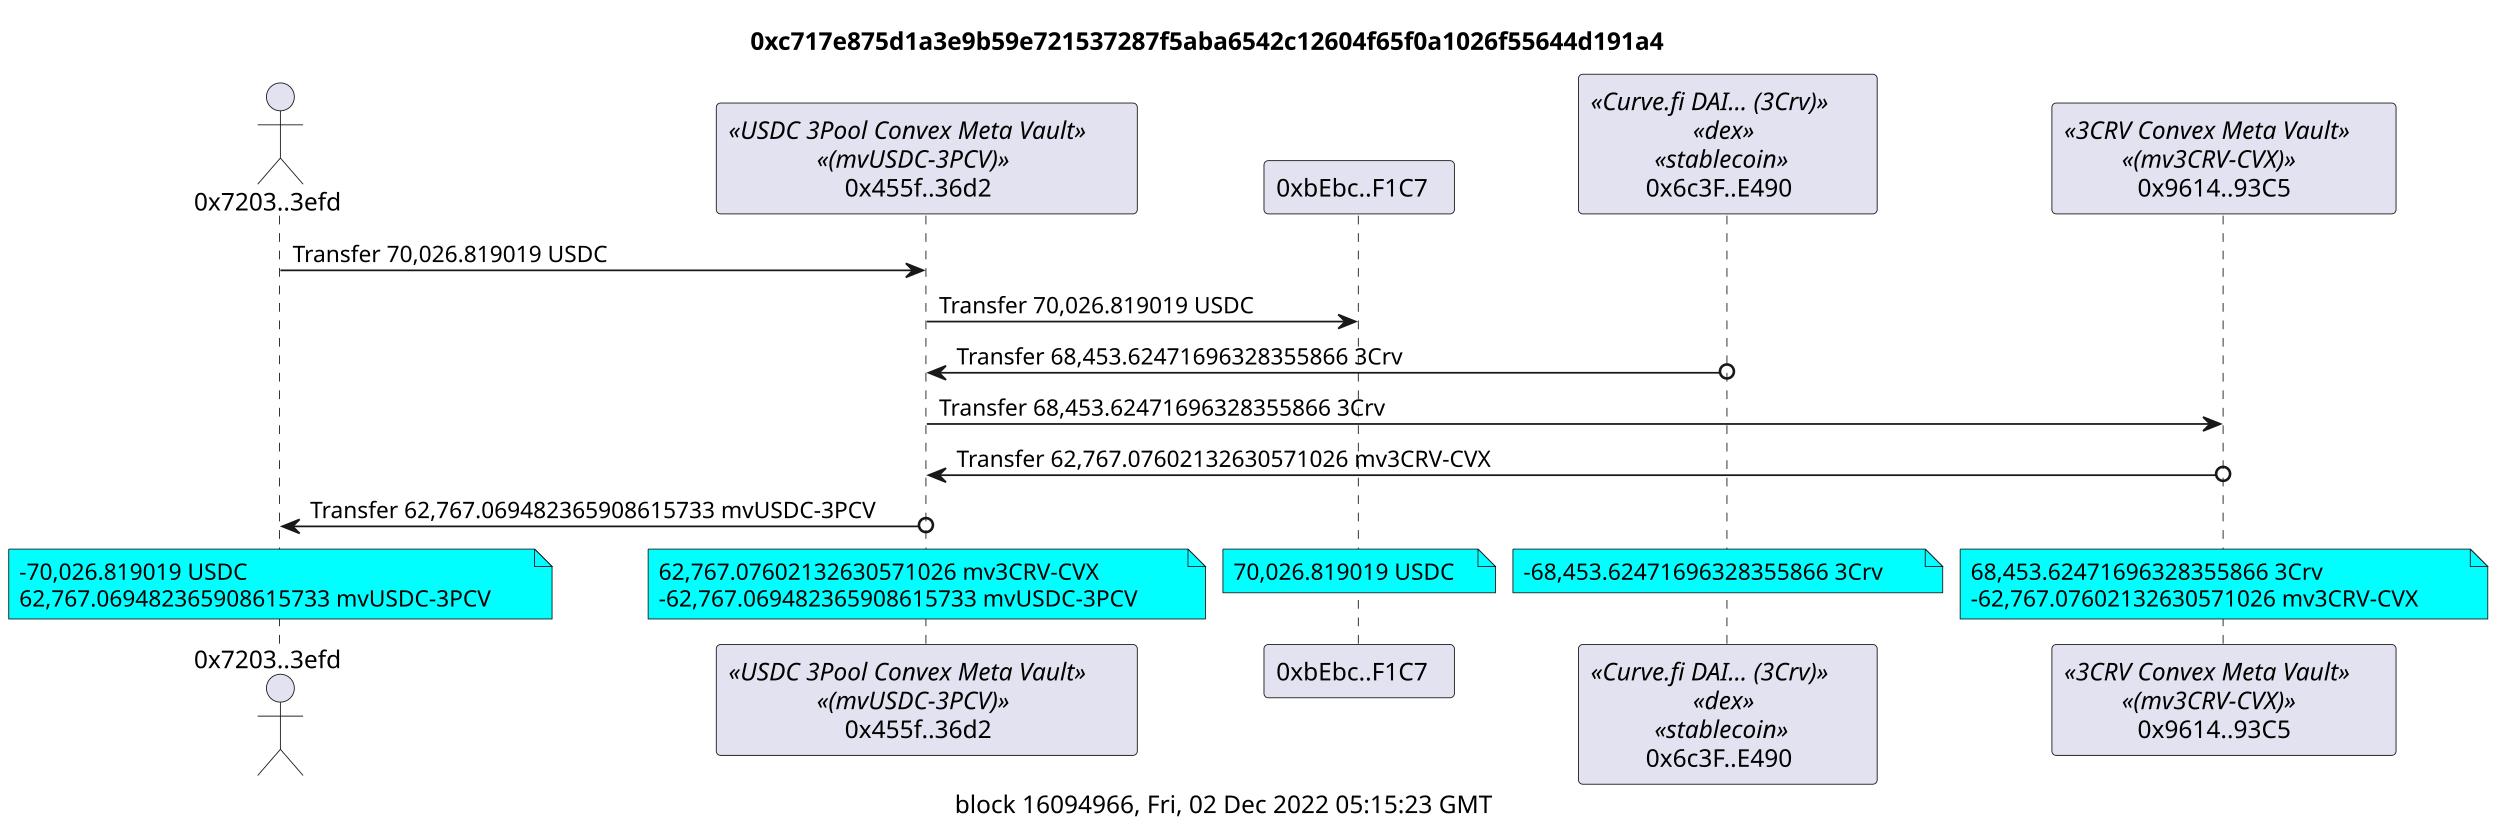
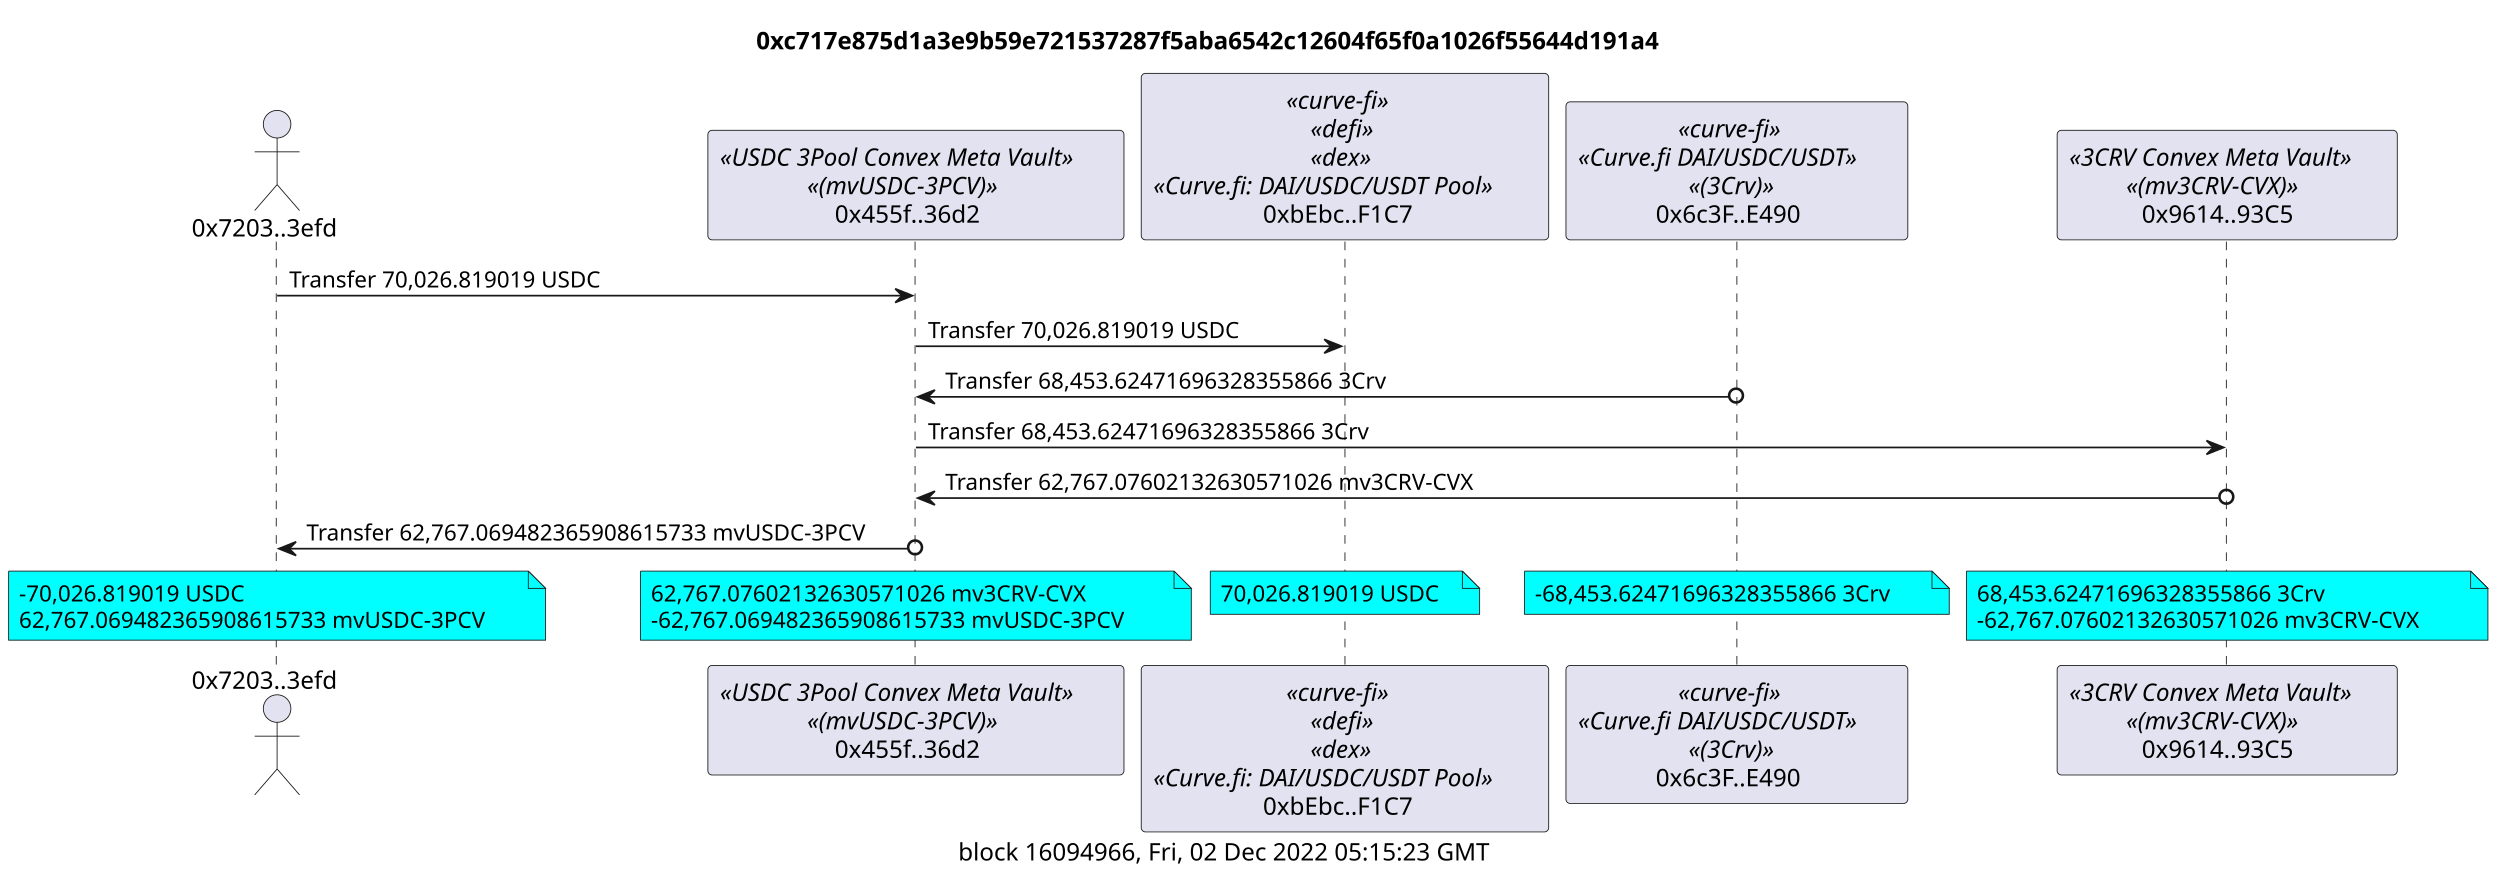
- <svg xmlns="http://www.w3.org/2000/svg" contentStyleType="text/css" height="477px" preserveAspectRatio="none" style="width:1431px;height:477px;background:#FFFFFF;" version="1.1" viewBox="0 0 1431 477" width="1431px" zoomAndPan="magnify">
+ <svg xmlns="http://www.w3.org/2000/svg" contentStyleType="text/css" height="510px" preserveAspectRatio="none" style="width:1448px;height:510px;background:#FFFFFF;" version="1.1" viewBox="0 0 1448 510" width="1448px" zoomAndPan="magnify">
  <defs />
  <g>
-     <text fill="#000000" font-family="sans-serif" font-size="14" font-weight="bold" lengthAdjust="spacing" textLength="569" x="429.5" y="28.535">0xc717e875d1a3e9b59e721537287f5aba6542c12604f65f0a1026f55644d191a4</text>
-     <text fill="#000000" font-family="sans-serif" font-size="14" lengthAdjust="spacing" textLength="335" x="546.5" y="465.414">block 16094966, Fri, 02 Dec 2022 05:15:23 GMT</text>
-     <line style="stroke:#181818;stroke-width:0.5;stroke-dasharray:5.0,5.0;" x1="160" x2="160" y1="123.441" y2="369.926" />
-     <line style="stroke:#181818;stroke-width:0.5;stroke-dasharray:5.0,5.0;" x1="530" x2="530" y1="123.441" y2="369.926" />
-     <line style="stroke:#181818;stroke-width:0.5;stroke-dasharray:5.0,5.0;" x1="777.5" x2="777.5" y1="123.441" y2="369.926" />
-     <line style="stroke:#181818;stroke-width:0.5;stroke-dasharray:5.0,5.0;" x1="988.5" x2="988.5" y1="123.441" y2="369.926" />
-     <line style="stroke:#181818;stroke-width:0.5;stroke-dasharray:5.0,5.0;" x1="1272.5" x2="1272.5" y1="123.441" y2="369.926" />
-     <text fill="#000000" font-family="sans-serif" font-size="14" lengthAdjust="spacing" textLength="93" x="111" y="120.488">0x7203..3efd</text>
-     <ellipse cx="160.5" cy="55.453" fill="#E2E2F0" rx="8" ry="8" style="stroke:#181818;stroke-width:0.5;" />
-     <path d="M160.5,63.453 L160.5,90.453 M147.5,71.453 L173.5,71.453 M160.5,90.453 L147.5,105.453 M160.5,90.453 L173.5,105.453 " fill="none" style="stroke:#181818;stroke-width:0.5;" />
-     <text fill="#000000" font-family="sans-serif" font-size="14" lengthAdjust="spacing" textLength="93" x="111" y="382.461">0x7203..3efd</text>
-     <ellipse cx="160.5" cy="393.914" fill="#E2E2F0" rx="8" ry="8" style="stroke:#181818;stroke-width:0.5;" />
-     <path d="M160.5,401.914 L160.5,428.914 M147.5,409.914 L173.5,409.914 M160.5,428.914 L147.5,443.914 M160.5,428.914 L173.5,443.914 " fill="none" style="stroke:#181818;stroke-width:0.5;" />
-     <rect fill="#E2E2F0" height="63.465" rx="2.5" ry="2.5" style="stroke:#181818;stroke-width:0.5;" width="241" x="410" y="58.977" />
-     <text fill="#000000" font-family="sans-serif" font-size="14" font-style="italic" lengthAdjust="spacing" textLength="227" x="417" y="79.512">«USDC 3Pool Convex Meta Vault»</text>
-     <text fill="#000000" font-family="sans-serif" font-size="14" font-style="italic" lengthAdjust="spacing" textLength="126" x="467.5" y="96">«(mvUSDC-3PCV)»</text>
-     <text fill="#000000" font-family="sans-serif" font-size="14" lengthAdjust="spacing" textLength="94" x="483.5" y="112.488">0x455f..36d2</text>
-     <rect fill="#E2E2F0" height="63.465" rx="2.5" ry="2.5" style="stroke:#181818;stroke-width:0.5;" width="241" x="410" y="368.926" />
-     <text fill="#000000" font-family="sans-serif" font-size="14" font-style="italic" lengthAdjust="spacing" textLength="227" x="417" y="389.461">«USDC 3Pool Convex Meta Vault»</text>
-     <text fill="#000000" font-family="sans-serif" font-size="14" font-style="italic" lengthAdjust="spacing" textLength="126" x="467.5" y="405.949">«(mvUSDC-3PCV)»</text>
-     <text fill="#000000" font-family="sans-serif" font-size="14" lengthAdjust="spacing" textLength="94" x="483.5" y="422.438">0x455f..36d2</text>
-     <rect fill="#E2E2F0" height="30.488" rx="2.5" ry="2.5" style="stroke:#181818;stroke-width:0.5;" width="109" x="723.5" y="91.953" />
-     <text fill="#000000" font-family="sans-serif" font-size="14" lengthAdjust="spacing" textLength="95" x="730.5" y="112.488">0xbEbc..F1C7</text>
-     <rect fill="#E2E2F0" height="30.488" rx="2.5" ry="2.5" style="stroke:#181818;stroke-width:0.5;" width="109" x="723.5" y="368.926" />
-     <text fill="#000000" font-family="sans-serif" font-size="14" lengthAdjust="spacing" textLength="95" x="730.5" y="389.461">0xbEbc..F1C7</text>
-     <rect fill="#E2E2F0" height="79.953" rx="2.5" ry="2.5" style="stroke:#181818;stroke-width:0.5;" width="171" x="903.5" y="42.488" />
-     <text fill="#000000" font-family="sans-serif" font-size="14" font-style="italic" lengthAdjust="spacing" textLength="157" x="910.5" y="63.023">«Curve.fi DAI...  (3Crv)»</text>
-     <text fill="#000000" font-family="sans-serif" font-size="14" font-style="italic" lengthAdjust="spacing" textLength="40" x="969" y="79.512">«dex»</text>
-     <text fill="#000000" font-family="sans-serif" font-size="14" font-style="italic" lengthAdjust="spacing" textLength="84" x="947" y="96">«stablecoin»</text>
-     <text fill="#000000" font-family="sans-serif" font-size="14" lengthAdjust="spacing" textLength="94" x="942" y="112.488">0x6c3F..E490</text>
-     <rect fill="#E2E2F0" height="79.953" rx="2.5" ry="2.5" style="stroke:#181818;stroke-width:0.5;" width="171" x="903.5" y="368.926" />
-     <text fill="#000000" font-family="sans-serif" font-size="14" font-style="italic" lengthAdjust="spacing" textLength="157" x="910.5" y="389.461">«Curve.fi DAI...  (3Crv)»</text>
-     <text fill="#000000" font-family="sans-serif" font-size="14" font-style="italic" lengthAdjust="spacing" textLength="40" x="969" y="405.949">«dex»</text>
-     <text fill="#000000" font-family="sans-serif" font-size="14" font-style="italic" lengthAdjust="spacing" textLength="84" x="947" y="422.438">«stablecoin»</text>
-     <text fill="#000000" font-family="sans-serif" font-size="14" lengthAdjust="spacing" textLength="94" x="942" y="438.926">0x6c3F..E490</text>
-     <rect fill="#E2E2F0" height="63.465" rx="2.5" ry="2.5" style="stroke:#181818;stroke-width:0.5;" width="197" x="1174.5" y="58.977" />
-     <text fill="#000000" font-family="sans-serif" font-size="14" font-style="italic" lengthAdjust="spacing" textLength="183" x="1181.5" y="79.512">«3CRV Convex Meta Vault»</text>
-     <text fill="#000000" font-family="sans-serif" font-size="14" font-style="italic" lengthAdjust="spacing" textLength="117" x="1214.5" y="96">«(mv3CRV-CVX)»</text>
-     <text fill="#000000" font-family="sans-serif" font-size="14" lengthAdjust="spacing" textLength="99" x="1223.5" y="112.488">0x9614..93C5</text>
-     <rect fill="#E2E2F0" height="63.465" rx="2.5" ry="2.5" style="stroke:#181818;stroke-width:0.5;" width="197" x="1174.5" y="368.926" />
-     <text fill="#000000" font-family="sans-serif" font-size="14" font-style="italic" lengthAdjust="spacing" textLength="183" x="1181.5" y="389.461">«3CRV Convex Meta Vault»</text>
-     <text fill="#000000" font-family="sans-serif" font-size="14" font-style="italic" lengthAdjust="spacing" textLength="117" x="1214.5" y="405.949">«(mv3CRV-CVX)»</text>
-     <text fill="#000000" font-family="sans-serif" font-size="14" lengthAdjust="spacing" textLength="99" x="1223.5" y="422.438">0x9614..93C5</text>
-     <polygon fill="#181818" points="518.5,150.752,528.5,154.752,518.5,158.752,522.5,154.752" style="stroke:#181818;stroke-width:1.0;" />
-     <line style="stroke:#181818;stroke-width:1.0;" x1="160.5" x2="524.5" y1="154.752" y2="154.752" />
-     <text fill="#000000" font-family="sans-serif" font-size="13" lengthAdjust="spacing" textLength="191" x="167.5" y="150.01">Transfer 70,026.819019 USDC</text>
-     <polygon fill="#181818" points="766,180.062,776,184.062,766,188.062,770,184.062" style="stroke:#181818;stroke-width:1.0;" />
-     <line style="stroke:#181818;stroke-width:1.0;" x1="530.5" x2="772" y1="184.062" y2="184.062" />
-     <text fill="#000000" font-family="sans-serif" font-size="13" lengthAdjust="spacing" textLength="191" x="537.5" y="179.32">Transfer 70,026.819019 USDC</text>
-     <polygon fill="#181818" points="541.5,209.373,531.5,213.373,541.5,217.373,537.5,213.373" style="stroke:#181818;stroke-width:1.0;" />
-     <ellipse cx="988.5" cy="212.623" fill="none" rx="4" ry="4" style="stroke:#181818;stroke-width:1.5;" />
-     <line style="stroke:#181818;stroke-width:1.0;" x1="535.5" x2="984" y1="213.373" y2="213.373" />
-     <text fill="#000000" font-family="sans-serif" font-size="13" lengthAdjust="spacing" textLength="273" x="547.5" y="208.631">Transfer 68,453.62471696328355866 3Crv</text>
-     <polygon fill="#181818" points="1261,238.684,1271,242.684,1261,246.684,1265,242.684" style="stroke:#181818;stroke-width:1.0;" />
-     <line style="stroke:#181818;stroke-width:1.0;" x1="530.5" x2="1267" y1="242.684" y2="242.684" />
-     <text fill="#000000" font-family="sans-serif" font-size="13" lengthAdjust="spacing" textLength="273" x="537.5" y="237.941">Transfer 68,453.62471696328355866 3Crv</text>
-     <polygon fill="#181818" points="541.5,267.994,531.5,271.994,541.5,275.994,537.5,271.994" style="stroke:#181818;stroke-width:1.0;" />
-     <ellipse cx="1272.5" cy="271.244" fill="none" rx="4" ry="4" style="stroke:#181818;stroke-width:1.5;" />
-     <line style="stroke:#181818;stroke-width:1.0;" x1="535.5" x2="1268" y1="271.994" y2="271.994" />
-     <text fill="#000000" font-family="sans-serif" font-size="13" lengthAdjust="spacing" textLength="329" x="547.5" y="267.252">Transfer 62,767.07602132630571026 mv3CRV-CVX</text>
-     <polygon fill="#181818" points="171.5,297.305,161.5,301.305,171.5,305.305,167.5,301.305" style="stroke:#181818;stroke-width:1.0;" />
-     <ellipse cx="530" cy="300.555" fill="none" rx="4" ry="4" style="stroke:#181818;stroke-width:1.5;" />
-     <line style="stroke:#181818;stroke-width:1.0;" x1="165.5" x2="525.5" y1="301.305" y2="301.305" />
-     <text fill="#000000" font-family="sans-serif" font-size="13" lengthAdjust="spacing" textLength="346" x="177.5" y="296.562">Transfer 62,767.069482365908615733 mvUSDC-3PCV</text>
-     <path d="M5,314.305 L5,354.305 L316,354.305 L316,324.305 L306,314.305 L5,314.305 " fill="#00FFFF" style="stroke:#181818;stroke-width:0.5;" />
-     <path d="M306,314.305 L306,324.305 L316,324.305 L306,314.305 " fill="#00FFFF" style="stroke:#181818;stroke-width:0.5;" />
-     <text fill="#000000" font-family="sans-serif" font-size="13" lengthAdjust="spacing" textLength="143" x="11" y="331.873">-70,026.819019 USDC</text>
-     <text fill="#000000" font-family="sans-serif" font-size="13" lengthAdjust="spacing" textLength="290" x="11" y="347.184">62,767.069482365908615733 mvUSDC-3PCV</text>
-     <path d="M371,314.305 L371,354.305 L690,354.305 L690,324.305 L680,314.305 L371,314.305 " fill="#00FFFF" style="stroke:#181818;stroke-width:0.5;" />
-     <path d="M680,314.305 L680,324.305 L690,324.305 L680,314.305 " fill="#00FFFF" style="stroke:#181818;stroke-width:0.5;" />
-     <text fill="#000000" font-family="sans-serif" font-size="13" lengthAdjust="spacing" textLength="273" x="377" y="331.873">62,767.07602132630571026 mv3CRV-CVX</text>
-     <text fill="#000000" font-family="sans-serif" font-size="13" lengthAdjust="spacing" textLength="298" x="377" y="347.184">-62,767.069482365908615733 mvUSDC-3PCV</text>
-     <path d="M700,314.305 L700,339.305 L856,339.305 L856,324.305 L846,314.305 L700,314.305 " fill="#00FFFF" style="stroke:#181818;stroke-width:0.5;" />
-     <path d="M846,314.305 L846,324.305 L856,324.305 L846,314.305 " fill="#00FFFF" style="stroke:#181818;stroke-width:0.5;" />
-     <text fill="#000000" font-family="sans-serif" font-size="13" lengthAdjust="spacing" textLength="135" x="706" y="331.873">70,026.819019 USDC</text>
-     <path d="M866,314.305 L866,339.305 L1112,339.305 L1112,324.305 L1102,314.305 L866,314.305 " fill="#00FFFF" style="stroke:#181818;stroke-width:0.5;" />
-     <path d="M1102,314.305 L1102,324.305 L1112,324.305 L1102,314.305 " fill="#00FFFF" style="stroke:#181818;stroke-width:0.5;" />
-     <text fill="#000000" font-family="sans-serif" font-size="13" lengthAdjust="spacing" textLength="225" x="872" y="331.873">-68,453.62471696328355866 3Crv</text>
-     <path d="M1122,314.305 L1122,354.305 L1424,354.305 L1424,324.305 L1414,314.305 L1122,314.305 " fill="#00FFFF" style="stroke:#181818;stroke-width:0.5;" />
-     <path d="M1414,314.305 L1414,324.305 L1424,324.305 L1414,314.305 " fill="#00FFFF" style="stroke:#181818;stroke-width:0.5;" />
-     <text fill="#000000" font-family="sans-serif" font-size="13" lengthAdjust="spacing" textLength="217" x="1128" y="331.873">68,453.62471696328355866 3Crv</text>
-     <text fill="#000000" font-family="sans-serif" font-size="13" lengthAdjust="spacing" textLength="281" x="1128" y="347.184">-62,767.07602132630571026 mv3CRV-CVX</text>
+     <text fill="#000000" font-family="sans-serif" font-size="14" font-weight="bold" lengthAdjust="spacing" textLength="569" x="438" y="28.535">0xc717e875d1a3e9b59e721537287f5aba6542c12604f65f0a1026f55644d191a4</text>
+     <text fill="#000000" font-family="sans-serif" font-size="14" lengthAdjust="spacing" textLength="335" x="555" y="498.391">block 16094966, Fri, 02 Dec 2022 05:15:23 GMT</text>
+     <line style="stroke:#181818;stroke-width:0.5;stroke-dasharray:5.0,5.0;" x1="160" x2="160" y1="139.93" y2="386.414" />
+     <line style="stroke:#181818;stroke-width:0.5;stroke-dasharray:5.0,5.0;" x1="530" x2="530" y1="139.93" y2="386.414" />
+     <line style="stroke:#181818;stroke-width:0.5;stroke-dasharray:5.0,5.0;" x1="779" x2="779" y1="139.93" y2="386.414" />
+     <line style="stroke:#181818;stroke-width:0.5;stroke-dasharray:5.0,5.0;" x1="1006" x2="1006" y1="139.93" y2="386.414" />
+     <line style="stroke:#181818;stroke-width:0.5;stroke-dasharray:5.0,5.0;" x1="1289.5" x2="1289.5" y1="139.93" y2="386.414" />
+     <text fill="#000000" font-family="sans-serif" font-size="14" lengthAdjust="spacing" textLength="93" x="111" y="136.977">0x7203..3efd</text>
+     <ellipse cx="160.5" cy="71.941" fill="#E2E2F0" rx="8" ry="8" style="stroke:#181818;stroke-width:0.5;" />
+     <path d="M160.5,79.941 L160.5,106.941 M147.5,87.941 L173.5,87.941 M160.5,106.941 L147.5,121.941 M160.5,106.941 L173.5,121.941 " fill="none" style="stroke:#181818;stroke-width:0.5;" />
+     <text fill="#000000" font-family="sans-serif" font-size="14" lengthAdjust="spacing" textLength="93" x="111" y="398.949">0x7203..3efd</text>
+     <ellipse cx="160.5" cy="410.402" fill="#E2E2F0" rx="8" ry="8" style="stroke:#181818;stroke-width:0.5;" />
+     <path d="M160.5,418.402 L160.5,445.402 M147.5,426.402 L173.5,426.402 M160.5,445.402 L147.5,460.402 M160.5,445.402 L173.5,460.402 " fill="none" style="stroke:#181818;stroke-width:0.5;" />
+     <rect fill="#E2E2F0" height="63.465" rx="2.5" ry="2.5" style="stroke:#181818;stroke-width:0.5;" width="241" x="410" y="75.465" />
+     <text fill="#000000" font-family="sans-serif" font-size="14" font-style="italic" lengthAdjust="spacing" textLength="227" x="417" y="96">«USDC 3Pool Convex Meta Vault»</text>
+     <text fill="#000000" font-family="sans-serif" font-size="14" font-style="italic" lengthAdjust="spacing" textLength="126" x="467.5" y="112.488">«(mvUSDC-3PCV)»</text>
+     <text fill="#000000" font-family="sans-serif" font-size="14" lengthAdjust="spacing" textLength="94" x="483.5" y="128.977">0x455f..36d2</text>
+     <rect fill="#E2E2F0" height="63.465" rx="2.5" ry="2.5" style="stroke:#181818;stroke-width:0.5;" width="241" x="410" y="385.414" />
+     <text fill="#000000" font-family="sans-serif" font-size="14" font-style="italic" lengthAdjust="spacing" textLength="227" x="417" y="405.949">«USDC 3Pool Convex Meta Vault»</text>
+     <text fill="#000000" font-family="sans-serif" font-size="14" font-style="italic" lengthAdjust="spacing" textLength="126" x="467.5" y="422.438">«(mvUSDC-3PCV)»</text>
+     <text fill="#000000" font-family="sans-serif" font-size="14" lengthAdjust="spacing" textLength="94" x="483.5" y="438.926">0x455f..36d2</text>
+     <rect fill="#E2E2F0" height="96.441" rx="2.5" ry="2.5" style="stroke:#181818;stroke-width:0.5;" width="236" x="661" y="42.488" />
+     <text fill="#000000" font-family="sans-serif" font-size="14" font-style="italic" lengthAdjust="spacing" textLength="68" x="745" y="63.023">«curve-fi»</text>
+     <text fill="#000000" font-family="sans-serif" font-size="14" font-style="italic" lengthAdjust="spacing" textLength="40" x="759" y="79.512">«defi»</text>
+     <text fill="#000000" font-family="sans-serif" font-size="14" font-style="italic" lengthAdjust="spacing" textLength="40" x="759" y="96">«dex»</text>
+     <text fill="#000000" font-family="sans-serif" font-size="14" font-style="italic" lengthAdjust="spacing" textLength="222" x="668" y="112.488">«Curve.fi: DAI/USDC/USDT Pool»</text>
+     <text fill="#000000" font-family="sans-serif" font-size="14" lengthAdjust="spacing" textLength="95" x="731.5" y="128.977">0xbEbc..F1C7</text>
+     <rect fill="#E2E2F0" height="96.441" rx="2.5" ry="2.5" style="stroke:#181818;stroke-width:0.5;" width="236" x="661" y="385.414" />
+     <text fill="#000000" font-family="sans-serif" font-size="14" font-style="italic" lengthAdjust="spacing" textLength="68" x="745" y="405.949">«curve-fi»</text>
+     <text fill="#000000" font-family="sans-serif" font-size="14" font-style="italic" lengthAdjust="spacing" textLength="40" x="759" y="422.438">«defi»</text>
+     <text fill="#000000" font-family="sans-serif" font-size="14" font-style="italic" lengthAdjust="spacing" textLength="40" x="759" y="438.926">«dex»</text>
+     <text fill="#000000" font-family="sans-serif" font-size="14" font-style="italic" lengthAdjust="spacing" textLength="222" x="668" y="455.414">«Curve.fi: DAI/USDC/USDT Pool»</text>
+     <text fill="#000000" font-family="sans-serif" font-size="14" lengthAdjust="spacing" textLength="95" x="731.5" y="471.902">0xbEbc..F1C7</text>
+     <rect fill="#E2E2F0" height="79.953" rx="2.5" ry="2.5" style="stroke:#181818;stroke-width:0.5;" width="198" x="907" y="58.977" />
+     <text fill="#000000" font-family="sans-serif" font-size="14" font-style="italic" lengthAdjust="spacing" textLength="68" x="972" y="79.512">«curve-fi»</text>
+     <text fill="#000000" font-family="sans-serif" font-size="14" font-style="italic" lengthAdjust="spacing" textLength="184" x="914" y="96">«Curve.fi DAI/USDC/USDT»</text>
+     <text fill="#000000" font-family="sans-serif" font-size="14" font-style="italic" lengthAdjust="spacing" textLength="56" x="978" y="112.488">«(3Crv)»</text>
+     <text fill="#000000" font-family="sans-serif" font-size="14" lengthAdjust="spacing" textLength="94" x="959" y="128.977">0x6c3F..E490</text>
+     <rect fill="#E2E2F0" height="79.953" rx="2.5" ry="2.5" style="stroke:#181818;stroke-width:0.5;" width="198" x="907" y="385.414" />
+     <text fill="#000000" font-family="sans-serif" font-size="14" font-style="italic" lengthAdjust="spacing" textLength="68" x="972" y="405.949">«curve-fi»</text>
+     <text fill="#000000" font-family="sans-serif" font-size="14" font-style="italic" lengthAdjust="spacing" textLength="184" x="914" y="422.438">«Curve.fi DAI/USDC/USDT»</text>
+     <text fill="#000000" font-family="sans-serif" font-size="14" font-style="italic" lengthAdjust="spacing" textLength="56" x="978" y="438.926">«(3Crv)»</text>
+     <text fill="#000000" font-family="sans-serif" font-size="14" lengthAdjust="spacing" textLength="94" x="959" y="455.414">0x6c3F..E490</text>
+     <rect fill="#E2E2F0" height="63.465" rx="2.5" ry="2.5" style="stroke:#181818;stroke-width:0.5;" width="197" x="1191.5" y="75.465" />
+     <text fill="#000000" font-family="sans-serif" font-size="14" font-style="italic" lengthAdjust="spacing" textLength="183" x="1198.5" y="96">«3CRV Convex Meta Vault»</text>
+     <text fill="#000000" font-family="sans-serif" font-size="14" font-style="italic" lengthAdjust="spacing" textLength="117" x="1231.5" y="112.488">«(mv3CRV-CVX)»</text>
+     <text fill="#000000" font-family="sans-serif" font-size="14" lengthAdjust="spacing" textLength="99" x="1240.5" y="128.977">0x9614..93C5</text>
+     <rect fill="#E2E2F0" height="63.465" rx="2.5" ry="2.5" style="stroke:#181818;stroke-width:0.5;" width="197" x="1191.5" y="385.414" />
+     <text fill="#000000" font-family="sans-serif" font-size="14" font-style="italic" lengthAdjust="spacing" textLength="183" x="1198.5" y="405.949">«3CRV Convex Meta Vault»</text>
+     <text fill="#000000" font-family="sans-serif" font-size="14" font-style="italic" lengthAdjust="spacing" textLength="117" x="1231.5" y="422.438">«(mv3CRV-CVX)»</text>
+     <text fill="#000000" font-family="sans-serif" font-size="14" lengthAdjust="spacing" textLength="99" x="1240.5" y="438.926">0x9614..93C5</text>
+     <polygon fill="#181818" points="518.5,167.24,528.5,171.24,518.5,175.24,522.5,171.24" style="stroke:#181818;stroke-width:1.0;" />
+     <line style="stroke:#181818;stroke-width:1.0;" x1="160.5" x2="524.5" y1="171.24" y2="171.24" />
+     <text fill="#000000" font-family="sans-serif" font-size="13" lengthAdjust="spacing" textLength="191" x="167.5" y="166.498">Transfer 70,026.819019 USDC</text>
+     <polygon fill="#181818" points="767,196.551,777,200.551,767,204.551,771,200.551" style="stroke:#181818;stroke-width:1.0;" />
+     <line style="stroke:#181818;stroke-width:1.0;" x1="530.5" x2="773" y1="200.551" y2="200.551" />
+     <text fill="#000000" font-family="sans-serif" font-size="13" lengthAdjust="spacing" textLength="191" x="537.5" y="195.809">Transfer 70,026.819019 USDC</text>
+     <polygon fill="#181818" points="541.5,225.861,531.5,229.861,541.5,233.861,537.5,229.861" style="stroke:#181818;stroke-width:1.0;" />
+     <ellipse cx="1005.5" cy="229.111" fill="none" rx="4" ry="4" style="stroke:#181818;stroke-width:1.5;" />
+     <line style="stroke:#181818;stroke-width:1.0;" x1="535.5" x2="1001" y1="229.861" y2="229.861" />
+     <text fill="#000000" font-family="sans-serif" font-size="13" lengthAdjust="spacing" textLength="273" x="547.5" y="225.119">Transfer 68,453.62471696328355866 3Crv</text>
+     <polygon fill="#181818" points="1278,255.172,1288,259.172,1278,263.172,1282,259.172" style="stroke:#181818;stroke-width:1.0;" />
+     <line style="stroke:#181818;stroke-width:1.0;" x1="530.5" x2="1284" y1="259.172" y2="259.172" />
+     <text fill="#000000" font-family="sans-serif" font-size="13" lengthAdjust="spacing" textLength="273" x="537.5" y="254.43">Transfer 68,453.62471696328355866 3Crv</text>
+     <polygon fill="#181818" points="541.5,284.482,531.5,288.482,541.5,292.482,537.5,288.482" style="stroke:#181818;stroke-width:1.0;" />
+     <ellipse cx="1289.5" cy="287.732" fill="none" rx="4" ry="4" style="stroke:#181818;stroke-width:1.5;" />
+     <line style="stroke:#181818;stroke-width:1.0;" x1="535.5" x2="1285" y1="288.482" y2="288.482" />
+     <text fill="#000000" font-family="sans-serif" font-size="13" lengthAdjust="spacing" textLength="329" x="547.5" y="283.74">Transfer 62,767.07602132630571026 mv3CRV-CVX</text>
+     <polygon fill="#181818" points="171.5,313.793,161.5,317.793,171.5,321.793,167.5,317.793" style="stroke:#181818;stroke-width:1.0;" />
+     <ellipse cx="530" cy="317.043" fill="none" rx="4" ry="4" style="stroke:#181818;stroke-width:1.5;" />
+     <line style="stroke:#181818;stroke-width:1.0;" x1="165.5" x2="525.5" y1="317.793" y2="317.793" />
+     <text fill="#000000" font-family="sans-serif" font-size="13" lengthAdjust="spacing" textLength="346" x="177.5" y="313.051">Transfer 62,767.069482365908615733 mvUSDC-3PCV</text>
+     <path d="M5,330.793 L5,370.793 L316,370.793 L316,340.793 L306,330.793 L5,330.793 " fill="#00FFFF" style="stroke:#181818;stroke-width:0.5;" />
+     <path d="M306,330.793 L306,340.793 L316,340.793 L306,330.793 " fill="#00FFFF" style="stroke:#181818;stroke-width:0.5;" />
+     <text fill="#000000" font-family="sans-serif" font-size="13" lengthAdjust="spacing" textLength="143" x="11" y="348.361">-70,026.819019 USDC</text>
+     <text fill="#000000" font-family="sans-serif" font-size="13" lengthAdjust="spacing" textLength="290" x="11" y="363.672">62,767.069482365908615733 mvUSDC-3PCV</text>
+     <path d="M371,330.793 L371,370.793 L690,370.793 L690,340.793 L680,330.793 L371,330.793 " fill="#00FFFF" style="stroke:#181818;stroke-width:0.5;" />
+     <path d="M680,330.793 L680,340.793 L690,340.793 L680,330.793 " fill="#00FFFF" style="stroke:#181818;stroke-width:0.5;" />
+     <text fill="#000000" font-family="sans-serif" font-size="13" lengthAdjust="spacing" textLength="273" x="377" y="348.361">62,767.07602132630571026 mv3CRV-CVX</text>
+     <text fill="#000000" font-family="sans-serif" font-size="13" lengthAdjust="spacing" textLength="298" x="377" y="363.672">-62,767.069482365908615733 mvUSDC-3PCV</text>
+     <path d="M701,330.793 L701,355.793 L857,355.793 L857,340.793 L847,330.793 L701,330.793 " fill="#00FFFF" style="stroke:#181818;stroke-width:0.5;" />
+     <path d="M847,330.793 L847,340.793 L857,340.793 L847,330.793 " fill="#00FFFF" style="stroke:#181818;stroke-width:0.5;" />
+     <text fill="#000000" font-family="sans-serif" font-size="13" lengthAdjust="spacing" textLength="135" x="707" y="348.361">70,026.819019 USDC</text>
+     <path d="M883,330.793 L883,355.793 L1129,355.793 L1129,340.793 L1119,330.793 L883,330.793 " fill="#00FFFF" style="stroke:#181818;stroke-width:0.5;" />
+     <path d="M1119,330.793 L1119,340.793 L1129,340.793 L1119,330.793 " fill="#00FFFF" style="stroke:#181818;stroke-width:0.5;" />
+     <text fill="#000000" font-family="sans-serif" font-size="13" lengthAdjust="spacing" textLength="225" x="889" y="348.361">-68,453.62471696328355866 3Crv</text>
+     <path d="M1139,330.793 L1139,370.793 L1441,370.793 L1441,340.793 L1431,330.793 L1139,330.793 " fill="#00FFFF" style="stroke:#181818;stroke-width:0.5;" />
+     <path d="M1431,330.793 L1431,340.793 L1441,340.793 L1431,330.793 " fill="#00FFFF" style="stroke:#181818;stroke-width:0.5;" />
+     <text fill="#000000" font-family="sans-serif" font-size="13" lengthAdjust="spacing" textLength="217" x="1145" y="348.361">68,453.62471696328355866 3Crv</text>
+     <text fill="#000000" font-family="sans-serif" font-size="13" lengthAdjust="spacing" textLength="281" x="1145" y="363.672">-62,767.07602132630571026 mv3CRV-CVX</text>
  </g>
</svg>
